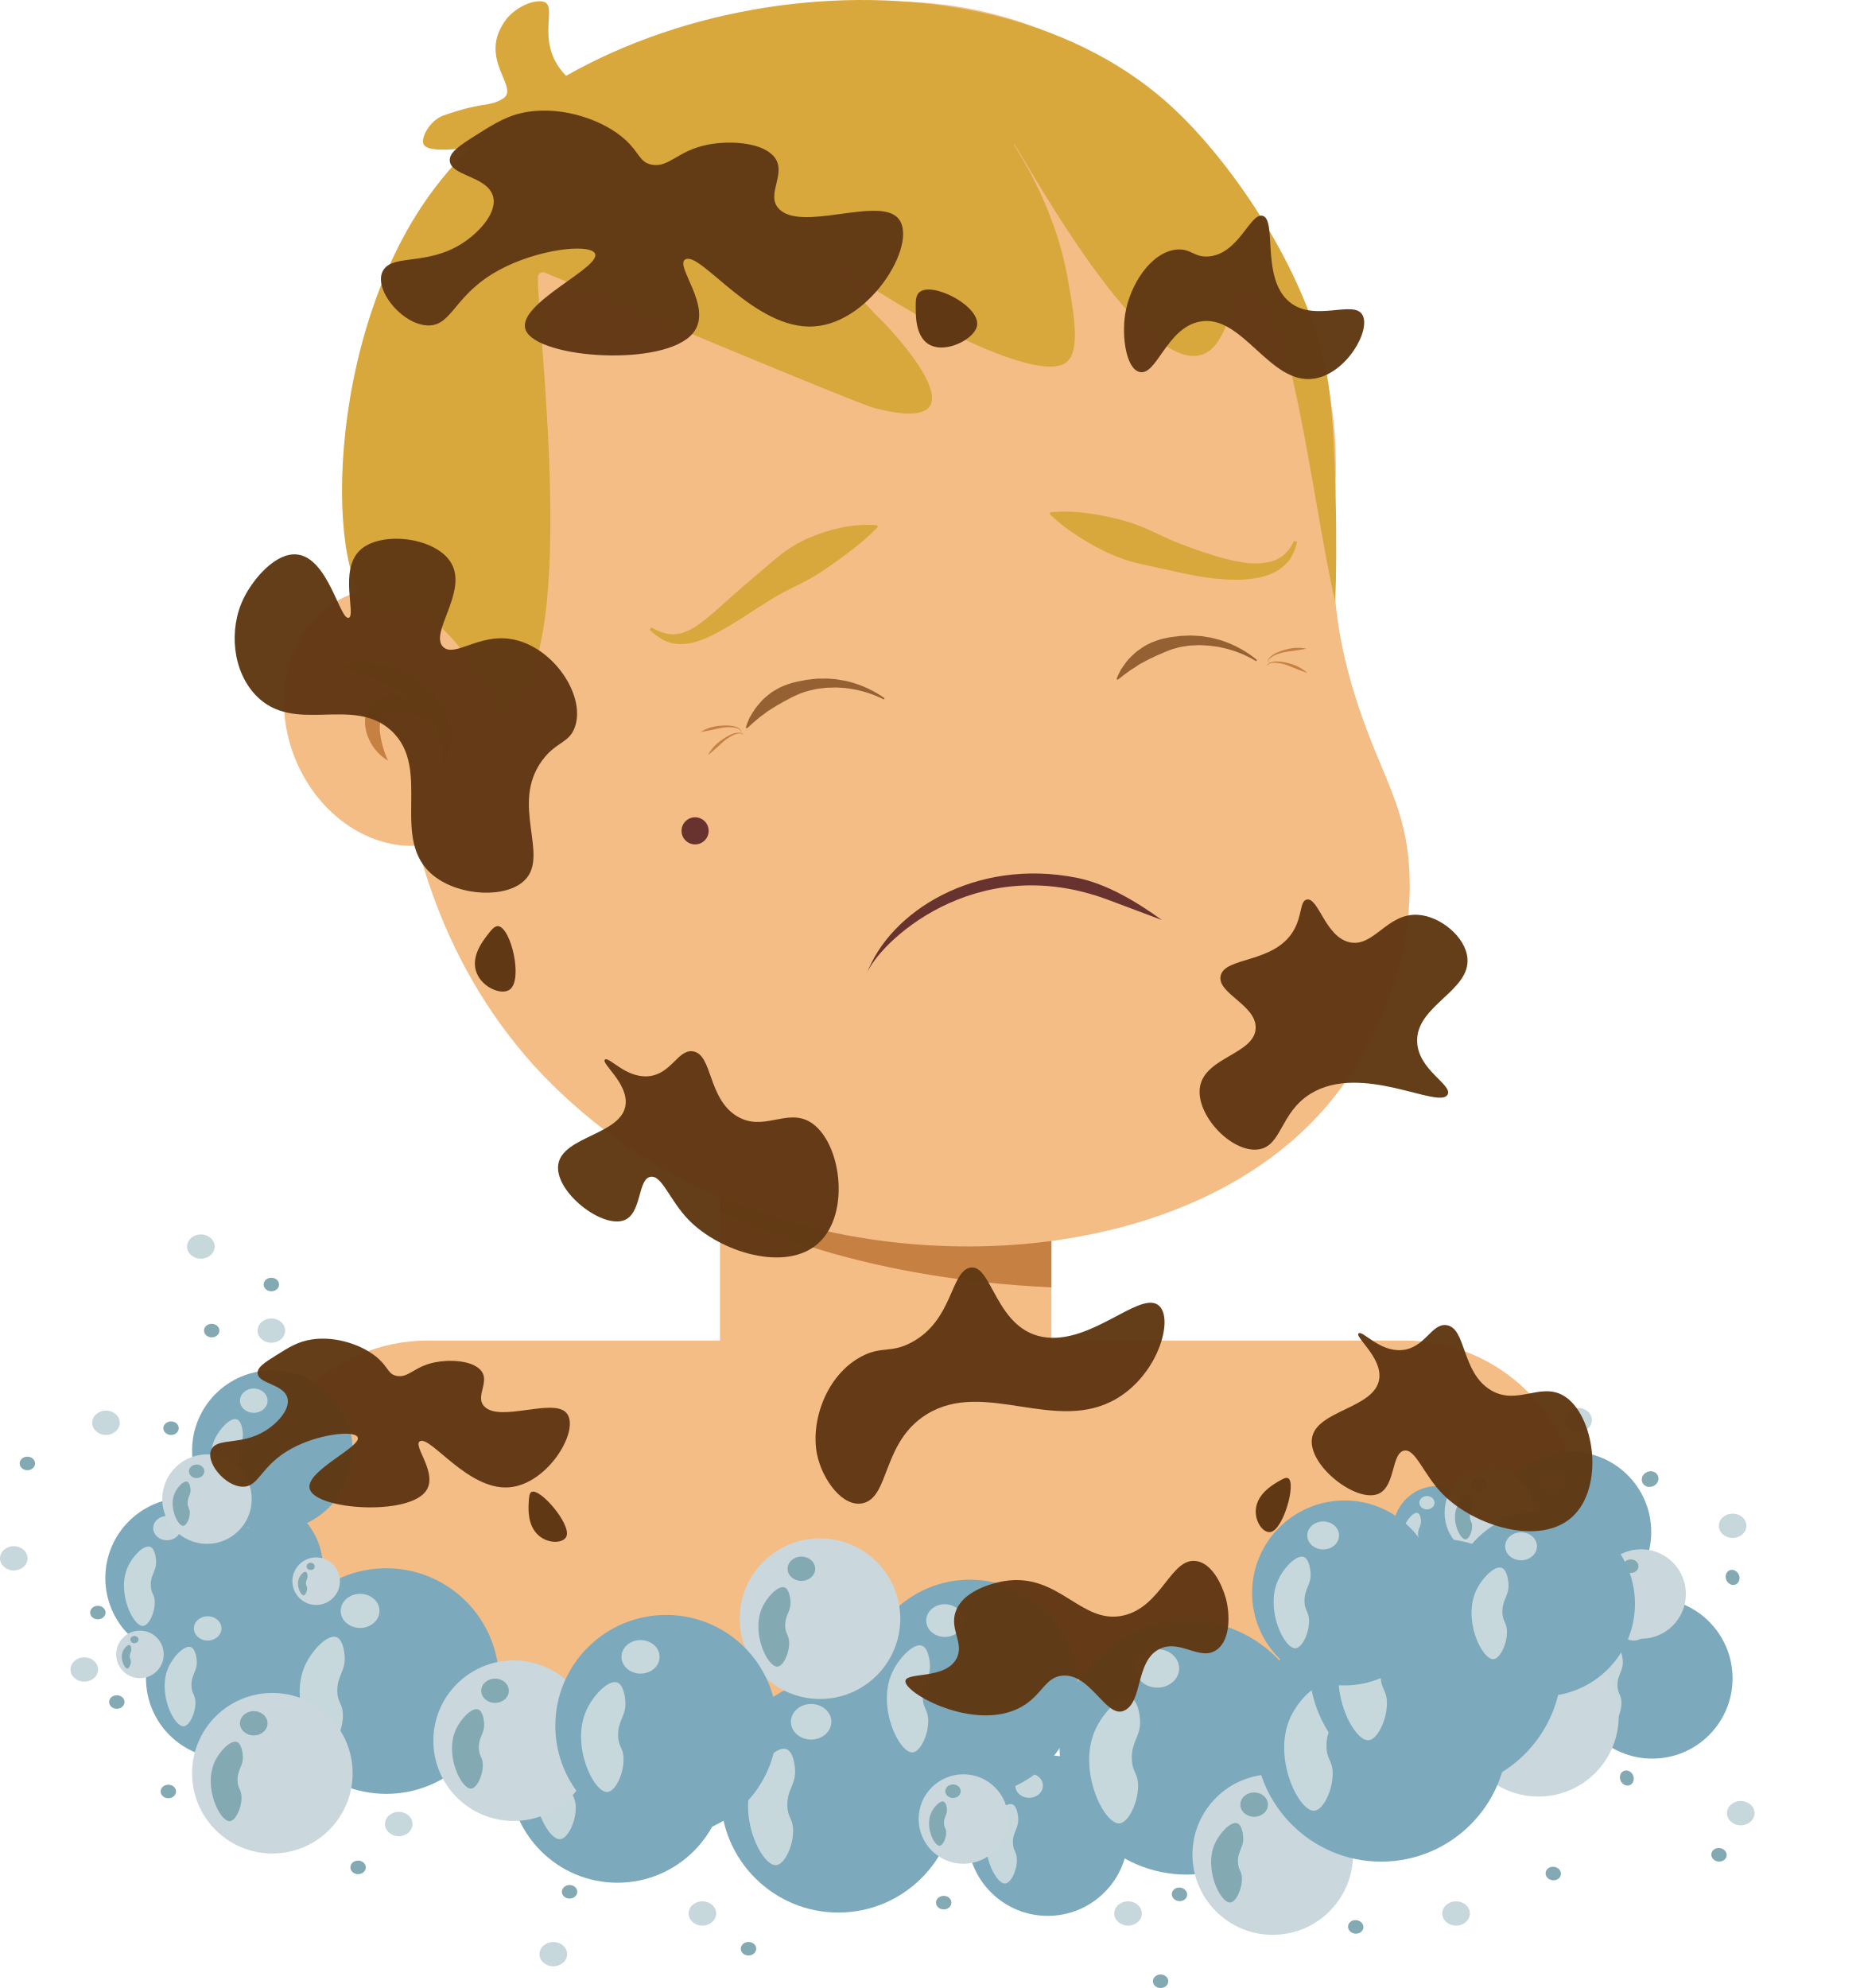
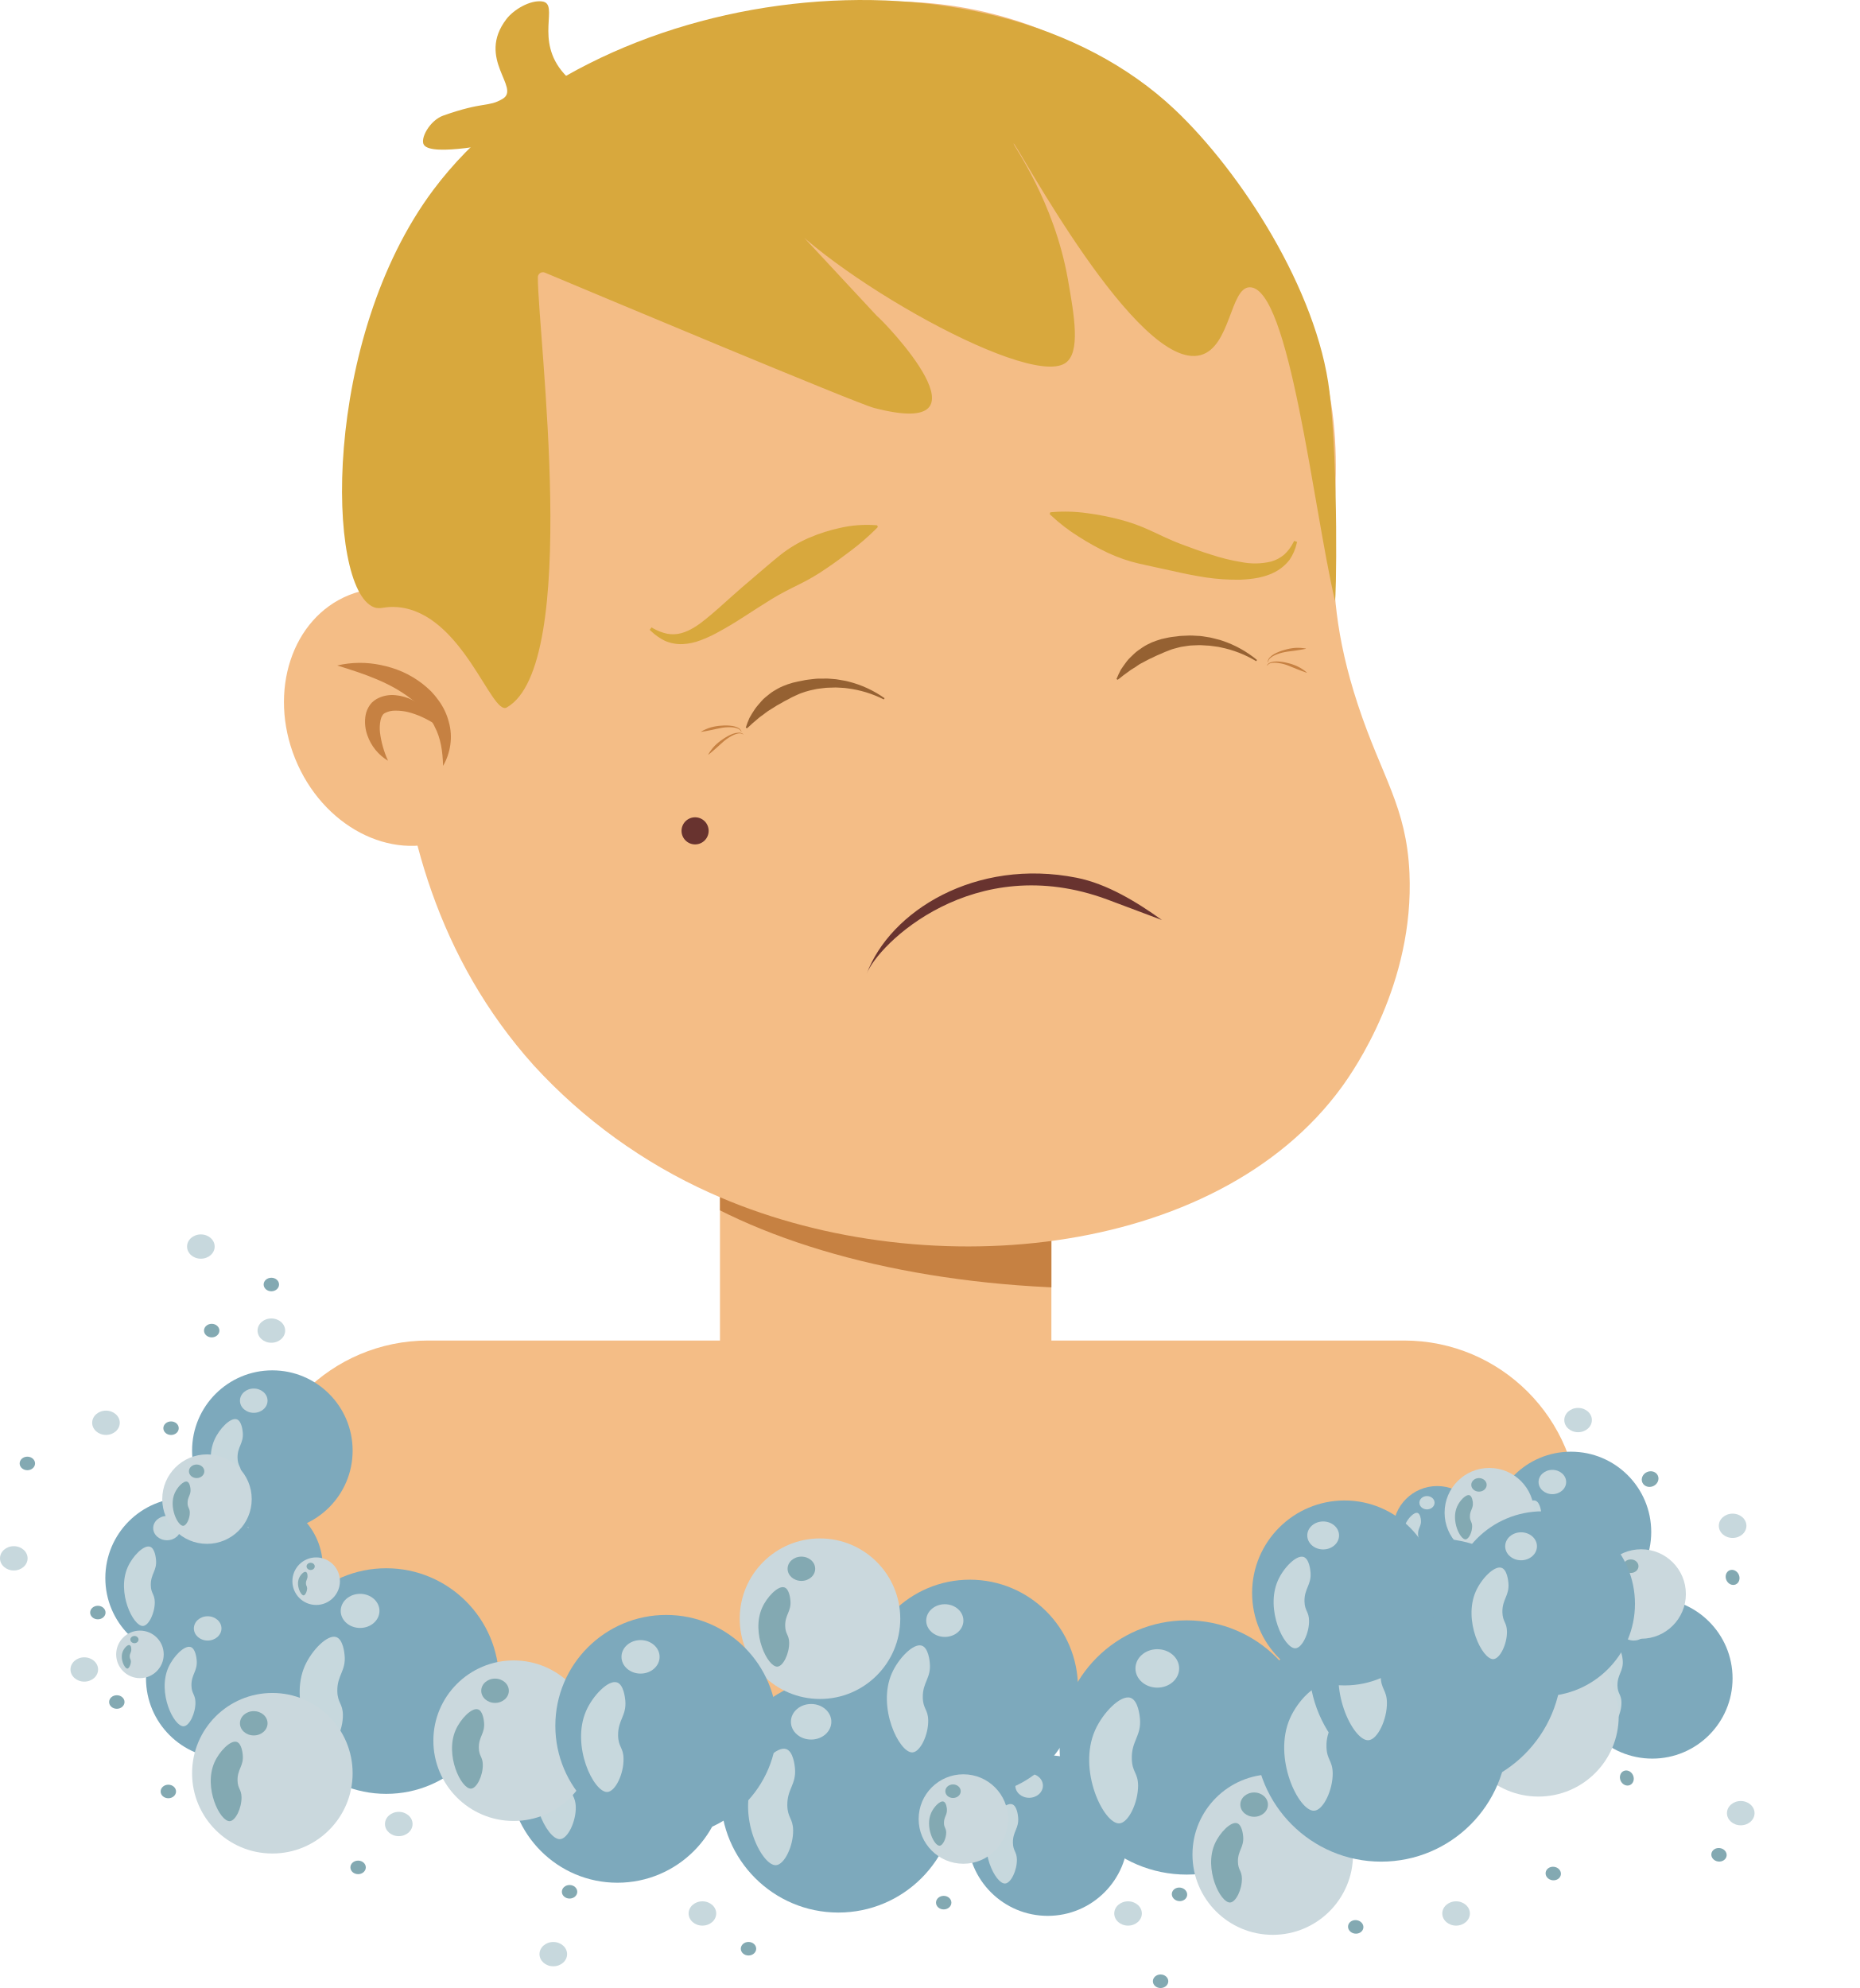
<svg xmlns="http://www.w3.org/2000/svg" viewBox="0 0 685.85 733.3">
  <defs>
-     <style>.cls-1{fill:none;}.cls-2{fill:#f4bd86;}.cls-3{clip-path:url(#clip-path);}.cls-4{fill:#c68142;}.cls-5{fill:#d8a83d;}.cls-6{fill:#68332f;}.cls-7{fill:#7da9bc;}.cls-8{fill:#c7d8dd;}.cls-9{fill:#cad8dd;}.cls-10{fill:#83a9b2;}.cls-11,.cls-12{fill:#603813;}.cls-11{opacity:0.97;}.cls-13{fill:#956132;}</style>
+     <style>.cls-1{fill:none;}.cls-2{fill:#f4bd86;}.cls-3{clip-path:url(#clip-path);}.cls-4{fill:#c68142;}.cls-5{fill:#d8a83d;}.cls-6{fill:#68332f;}.cls-7{fill:#7da9bc;}.cls-8{fill:#c7d8dd;}.cls-9{fill:#cad8dd;}.cls-10{fill:#83a9b2;}.cls-11{fill:#956132;}</style>
    <clipPath id="clip-path">
      <ellipse class="cls-1" cx="445.22" cy="348.42" rx="241.7" ry="124.75" transform="translate(-35.87 51.49) rotate(-6.36)" />
    </clipPath>
  </defs>
  <g id="דוש">
    <rect class="cls-2" x="265.57" y="381.47" width="122.24" height="141" />
    <g class="cls-3">
      <rect class="cls-4" x="265.57" y="357.47" width="122.24" height="176" />
    </g>
    <path class="cls-2" d="M196.89,393c-71-79.07-49.64-192-43-227,6.91-36.46,13-68.53,39-100C231.53,19.2,304-14,372.89,7c69.29,21.09,109.69,89.34,118,141,6.25,38.87-6.88,60.81,10,112,8.82,26.74,17.89,37.4,19,62,1.83,40.78-20.39,72.67-25,79-46.43,63.74-155.89,73.83-233,39A198.64,198.64,0,0,1,196.89,393Z" />
    <ellipse class="cls-2" cx="146.89" cy="264.47" rx="41" ry="48.5" transform="translate(-88.45 74.38) rotate(-22.02)" />
-     <path class="cls-4" d="M124.39,245.47a37,37,0,0,1,16.15-.15,39.74,39.74,0,0,1,7.92,2.49,36.35,36.35,0,0,1,7.27,4.33A39.16,39.16,0,0,1,159,255a31.57,31.57,0,0,1,2.77,3.35,23.25,23.25,0,0,1,3.76,7.87,20.44,20.44,0,0,1,.57,8.53,21.25,21.25,0,0,1-2.67,7.75c-.13-5.39-.9-10.31-3.07-14.39a9.31,9.31,0,0,0-.82-1.52c-.31-.48-.57-1-.89-1.46a30.3,30.3,0,0,0-2.12-2.7c-.7-.89-1.58-1.67-2.37-2.49s-1.7-1.58-2.68-2.24c-.47-.35-.91-.73-1.4-1.07l-1.47-1c-1-.7-2-1.23-3.06-1.87a69,69,0,0,0-6.58-3.19C134.37,248.61,129.53,247.08,124.39,245.47Z" />
+     <path class="cls-4" d="M124.39,245.47a37,37,0,0,1,16.15-.15,39.74,39.74,0,0,1,7.92,2.49,36.35,36.35,0,0,1,7.27,4.33A39.16,39.16,0,0,1,159,255a31.57,31.57,0,0,1,2.77,3.35,23.25,23.25,0,0,1,3.76,7.87,20.44,20.44,0,0,1,.57,8.53,21.25,21.25,0,0,1-2.67,7.75c-.13-5.39-.9-10.31-3.07-14.39a9.31,9.31,0,0,0-.82-1.52c-.31-.48-.57-1-.89-1.46a30.3,30.3,0,0,0-2.12-2.7c-.7-.89-1.58-1.67-2.37-2.49s-1.7-1.57-2.68-2.24c-.47-.35-.91-.73-1.4-1.07l-1.47-1c-1-.7-2-1.23-3.06-1.87a69,69,0,0,0-6.58-3.19C134.37,248.61,129.53,247.08,124.39,245.47Z" />
    <path class="cls-4" d="M143.13,280.61a17.65,17.65,0,0,1-7.61-9.36,14.79,14.79,0,0,1-.79-6.63,10.65,10.65,0,0,1,.36-1.82,10.13,10.13,0,0,1,.78-1.85,8.44,8.44,0,0,1,1.28-1.77,9.07,9.07,0,0,1,1.72-1.32,11.8,11.8,0,0,1,7.12-1.42,17.37,17.37,0,0,1,6.26,1.84,18.94,18.94,0,0,1,5,3.76l1,1.15c.31.4.59.82.87,1.25a15.56,15.56,0,0,1,1.41,2.64c-1.77-1-3.35-1.94-5-2.66a30.92,30.92,0,0,0-4.93-1.74,19.19,19.19,0,0,0-4.78-.55,7.84,7.84,0,0,0-3.82.88,2.11,2.11,0,0,0-.94.88,4.51,4.51,0,0,0-.39.73c-.08.31-.22.59-.28.94a14.21,14.21,0,0,0-.23,4.62A35.66,35.66,0,0,0,143.13,280.61Z" />
    <path class="cls-5" d="M323.39,116.47c2.91,2.32,45,46-1,34-6.65-1.74-104.16-42.67-121.41-49.91a1.87,1.87,0,0,0-2.59,1.72c0,21.33,16,143.19-11.5,158.69-5.61,3.16-16.3-34.74-40-37-5.13-.49-6.39,1-9,0-17.57-6.94-19.25-98.9,22-154,57.87-77.31,203.68-95.51,273.5-29.5,24.26,22.94,52.5,66.5,57,104,3.37,28.08,2.49,79.09,2,77-8-34-16.73-115.91-31.5-115.5-7.14.19-7,22-18,25-23.29,6.41-68.12-78.55-69-78-.46.28,14.86,20.89,20,50,2.38,13.51,4.8,27.22-1,31-14.7,9.55-95.5-37.5-109.5-60.5" />
    <path class="cls-5" d="M188.81,52.12c-5.73.52-29.3,5.75-32.42,1.35-1.56-2.2,2.05-9,7.09-10.83,15.06-5.33,16.55-3,21.91-6.17,6.83-4.07-9.81-14.74,1.39-29.41C189.55,3.43,195.64-.07,200,.53c6.54.92-3.11,14.24,8.1,26.69,8.2,9.1,20.49,10.18,19.25,14.82C225.49,48.83,198,51.3,188.81,52.12Z" />
    <path class="cls-5" d="M478.28,200.49a17.61,17.61,0,0,1-2.62,6,16.44,16.44,0,0,1-5.18,4.4l-1.54.76-1.6.59a13.62,13.62,0,0,1-1.62.48c-.54.13-1.09.31-1.63.39-1.09.19-2.2.41-3.29.49s-2.18.2-3.27.23a78.52,78.52,0,0,1-12.8-.84c-4.18-.64-8.27-1.48-12.33-2.41s-8.14-1.72-12.16-2.66a58.37,58.37,0,0,1-11.6-4,98.27,98.27,0,0,1-10.81-6,65.06,65.06,0,0,1-10.13-7.79l-.52-.5.24-.66.71-.07a58.57,58.57,0,0,1,12.82.38,99.17,99.17,0,0,1,12.1,2.36,64.87,64.87,0,0,1,11.38,4.1c3.65,1.7,7.27,3.47,11,4.88s7.44,2.78,11.19,3.93a71.84,71.84,0,0,0,11.27,2.78,25.54,25.54,0,0,0,11-.2,13.12,13.12,0,0,0,4.74-2.5,15.57,15.57,0,0,0,3.43-4.54l.31-.58,1.08.38Z" />
    <path class="cls-5" d="M240.91,231.77a18.31,18.31,0,0,0,5.22,2,11.48,11.48,0,0,0,5.16-.22c3.31-.89,6.36-3,9.29-5.4s5.85-5,8.78-7.66,6-5.27,9.07-7.87,6.16-5.32,9.37-7.89a47.56,47.56,0,0,1,10.57-6.33,62.15,62.15,0,0,1,11.83-3.75,44.21,44.21,0,0,1,12.64-.94l.72.06.23.64-.5.52a88.43,88.43,0,0,1-9.3,8.09c-3.14,2.37-6.23,4.68-9.4,6.8a76.75,76.75,0,0,1-9.85,5.75c-3.44,1.71-6.92,3.43-10.22,5.48s-6.61,4.16-9.94,6.33-6.8,4.26-10.46,6.22a47.75,47.75,0,0,1-5.8,2.61,21.16,21.16,0,0,1-6.48,1.38,15,15,0,0,1-6.56-1.2,20.75,20.75,0,0,1-5.16-3.62l-.48-.45.7-.9Z" />
    <path class="cls-6" d="M319.65,359.29c4.06-10.94,39.48-45.79,88.82-27.48l20.13,7.56c-9.34-6.71-20.31-13.38-31.43-15.59-37.27-7.42-68.91,12.31-77.52,35.51" />
    <circle class="cls-6" cx="256.39" cy="306.47" r="5" />
    <rect class="cls-2" x="93.39" y="494.47" width="489" height="142.17" rx="64.5" />
    <circle class="cls-7" cx="93.46" cy="578.08" r="25.61" />
    <path class="cls-8" d="M79.86,593.37c-3.11.15-8.44-10.7-4.87-18.75,1.55-3.52,5.1-7.16,7.09-6.54,1.6.5,1.89,3.65,1.94,4.19.32,3.51-1.73,4.48-1.66,8.09,0,2.71,1.22,2.79,1.26,5.38C83.68,589.13,81.74,593.29,79.86,593.37Z" />
    <ellipse class="cls-8" cx="87.53" cy="562.15" rx="4.4" ry="3.87" />
    <circle class="cls-7" cx="68.46" cy="582.08" r="29.61" />
    <path class="cls-8" d="M52.73,599.76c-3.59.17-9.75-12.37-5.63-21.68,1.8-4.07,5.9-8.28,8.2-7.56,1.85.57,2.19,4.21,2.25,4.84.37,4.06-2,5.19-1.93,9.36.06,3.13,1.42,3.23,1.47,6.22C57.15,594.85,54.91,599.66,52.73,599.76Z" />
    <ellipse class="cls-8" cx="61.6" cy="563.66" rx="5.09" ry="4.48" />
    <circle class="cls-7" cx="83.46" cy="619.08" r="29.61" />
    <path class="cls-8" d="M67.73,636.76c-3.59.17-9.75-12.37-5.63-21.68,1.8-4.07,5.9-8.28,8.2-7.56,1.85.57,2.19,4.21,2.25,4.84.37,4.06-2,5.19-1.93,9.36.06,3.13,1.42,3.23,1.47,6.22C72.15,631.85,69.91,636.66,67.73,636.76Z" />
    <ellipse class="cls-8" cx="76.6" cy="600.66" rx="5.09" ry="4.48" />
    <circle class="cls-7" cx="386.46" cy="677.08" r="29.61" />
    <path class="cls-8" d="M370.73,694.76c-3.59.17-9.75-12.37-5.63-21.68,1.8-4.07,5.9-8.28,8.2-7.56,1.85.57,2.19,4.21,2.25,4.84.37,4.06-2,5.19-1.93,9.36.06,3.13,1.42,3.23,1.47,6.22C375.15,689.85,372.91,694.66,370.73,694.76Z" />
    <ellipse class="cls-8" cx="379.6" cy="658.66" rx="5.09" ry="4.48" />
    <circle class="cls-7" cx="609.46" cy="619.08" r="29.61" />
    <path class="cls-8" d="M593.73,636.76c-3.59.17-9.75-12.37-5.63-21.68,1.8-4.07,5.9-8.28,8.2-7.56,1.85.57,2.19,4.21,2.25,4.84.37,4.06-2,5.19-1.93,9.36.06,3.13,1.42,3.23,1.47,6.22C598.15,631.85,595.91,636.66,593.73,636.76Z" />
    <ellipse class="cls-8" cx="602.6" cy="600.66" rx="5.09" ry="4.48" />
    <circle class="cls-7" cx="579.46" cy="565.08" r="29.61" />
    <path class="cls-8" d="M563.73,582.76c-3.59.17-9.75-12.37-5.63-21.68,1.8-4.07,5.9-8.28,8.2-7.56,1.85.57,2.19,4.21,2.25,4.84.37,4.06-2,5.19-1.93,9.36.06,3.13,1.42,3.23,1.47,6.22C568.15,577.85,565.91,582.66,563.73,582.76Z" />
    <ellipse class="cls-8" cx="572.6" cy="546.66" rx="5.09" ry="4.48" />
    <circle class="cls-7" cx="142.46" cy="620.08" r="41.61" />
    <path class="cls-8" d="M120.36,644.93c-5,.23-13.7-17.39-7.91-30.47,2.53-5.72,8.29-11.63,11.52-10.62,2.6.8,3.07,5.92,3.15,6.8.53,5.71-2.8,7.29-2.7,13.14.08,4.41,2,4.55,2.06,8.75C126.57,638,123.42,644.79,120.36,644.93Z" />
    <ellipse class="cls-8" cx="132.82" cy="594.2" rx="7.15" ry="6.29" />
    <circle class="cls-7" cx="530.12" cy="564.42" r="16.27" />
    <path class="cls-8" d="M521.48,574.13c-2,.1-5.36-6.79-3.1-11.91,1-2.23,3.24-4.55,4.51-4.15,1,.31,1.2,2.31,1.23,2.66.21,2.23-1.1,2.85-1.06,5.14,0,1.72.78,1.77.81,3.42C523.9,571.44,522.67,574.08,521.48,574.13Z" />
    <ellipse class="cls-8" cx="526.35" cy="554.3" rx="2.8" ry="2.46" />
    <circle class="cls-7" cx="100.46" cy="535.08" r="29.61" />
    <path class="cls-8" d="M84.73,552.76c-3.59.17-9.75-12.37-5.63-21.68,1.8-4.07,5.9-8.28,8.2-7.56,1.85.57,2.19,4.21,2.25,4.84.37,4.06-2,5.19-1.93,9.36.06,3.13,1.42,3.23,1.47,6.22C89.15,547.85,86.91,552.66,84.73,552.76Z" />
    <ellipse class="cls-8" cx="93.6" cy="516.66" rx="5.09" ry="4.48" />
    <circle class="cls-7" cx="309.23" cy="662.08" r="43.39" />
    <path class="cls-8" d="M286.2,688c-5.27.24-14.3-18.13-8.26-31.77,2.64-6,8.65-12.13,12-11.08,2.71.84,3.2,6.18,3.29,7.1.54,6-2.93,7.6-2.82,13.7.08,4.6,2.07,4.74,2.14,9.12C292.67,680.8,289.38,687.84,286.2,688Z" />
    <ellipse class="cls-8" cx="299.19" cy="635.1" rx="7.46" ry="6.56" />
    <circle class="cls-7" cx="437.73" cy="644.58" r="46.89" />
    <path class="cls-8" d="M412.84,672.58c-5.7.26-15.45-19.59-8.92-34.34,2.85-6.44,9.34-13.1,13-12,2.93.91,3.46,6.67,3.56,7.67.59,6.42-3.17,8.2-3,14.8.09,5,2.24,5.12,2.32,9.86C419.83,664.81,416.28,672.42,412.84,672.58Z" />
    <ellipse class="cls-8" cx="426.88" cy="615.42" rx="8.06" ry="7.09" />
    <circle class="cls-7" cx="357.73" cy="622.58" r="39.89" />
    <path class="cls-8" d="M336.55,646.4c-4.84.22-13.13-16.67-7.58-29.21,2.42-5.48,7.94-11.15,11-10.18,2.49.77,2.95,5.68,3,6.53.5,5.46-2.7,7-2.59,12.59.07,4.23,1.9,4.35,2,8.39C342.5,639.79,339.49,646.26,336.55,646.4Z" />
    <ellipse class="cls-8" cx="348.5" cy="597.77" rx="6.86" ry="6.03" />
    <circle class="cls-7" cx="227.73" cy="654.58" r="39.89" />
    <path class="cls-8" d="M206.55,678.4c-4.84.22-13.13-16.67-7.58-29.21,2.42-5.48,7.94-11.15,11-10.18,2.49.77,3,5.68,3,6.53.5,5.46-2.7,7-2.59,12.59.07,4.23,1.9,4.35,2,8.39C212.5,671.79,209.49,678.26,206.55,678.4Z" />
    <ellipse class="cls-8" cx="218.5" cy="629.77" rx="6.86" ry="6.03" />
    <circle class="cls-9" cx="302.46" cy="597.08" r="29.61" />
    <path class="cls-10" d="M286.73,614.76c-3.59.17-9.75-12.37-5.63-21.68,1.8-4.07,5.9-8.28,8.2-7.56,1.85.57,2.19,4.21,2.25,4.84.37,4.06-2,5.19-1.93,9.36.06,3.13,1.42,3.23,1.47,6.22C291.15,609.85,288.91,614.66,286.73,614.76Z" />
    <ellipse class="cls-10" cx="295.6" cy="578.66" rx="5.09" ry="4.48" />
    <circle class="cls-9" cx="355.35" cy="670.97" r="16.5" />
    <path class="cls-10" d="M346.58,680.82c-2,.09-5.43-6.9-3.13-12.08,1-2.27,3.28-4.61,4.57-4.21,1,.32,1.21,2.34,1.25,2.7.2,2.26-1.12,2.88-1.08,5.21,0,1.74.79,1.8.82,3.46C349.05,678.09,347.8,680.76,346.58,680.82Z" />
    <ellipse class="cls-10" cx="351.53" cy="660.71" rx="2.84" ry="2.5" />
    <circle class="cls-9" cx="549.35" cy="557.97" r="16.5" />
    <path class="cls-10" d="M540.58,567.82c-2,.09-5.43-6.9-3.13-12.08,1-2.27,3.28-4.61,4.57-4.21,1,.32,1.21,2.34,1.25,2.7.2,2.26-1.12,2.88-1.08,5.21,0,1.74.79,1.8.82,3.46C543.05,565.09,541.8,567.76,540.58,567.82Z" />
    <ellipse class="cls-10" cx="545.53" cy="547.71" rx="2.84" ry="2.5" />
    <circle class="cls-9" cx="116.62" cy="583.24" r="8.77" />
    <path class="cls-10" d="M112,588.48c-1.07,0-2.89-3.67-1.67-6.43.53-1.2,1.75-2.45,2.43-2.24s.65,1.25.66,1.44c.12,1.2-.59,1.53-.57,2.77,0,.93.42,1,.44,1.84C113.27,587,112.6,588.45,112,588.48Z" />
    <ellipse class="cls-10" cx="114.59" cy="577.78" rx="1.51" ry="1.33" />
    <circle class="cls-9" cx="51.62" cy="610.24" r="8.77" />
    <path class="cls-10" d="M47,615.48c-1.07,0-2.89-3.67-1.67-6.43.53-1.2,1.75-2.45,2.43-2.24s.65,1.25.66,1.44c.12,1.2-.59,1.53-.57,2.77,0,.93.42,1,.44,1.84C48.27,614,47.6,615.45,47,615.48Z" />
    <ellipse class="cls-10" cx="49.59" cy="604.78" rx="1.51" ry="1.33" />
    <circle class="cls-9" cx="605.35" cy="587.97" r="16.5" />
    <path class="cls-10" d="M596.58,597.82c-2,.09-5.43-6.9-3.13-12.08,1-2.27,3.28-4.61,4.57-4.21,1,.32,1.21,2.34,1.25,2.7.2,2.26-1.12,2.88-1.08,5.21,0,1.74.79,1.8.82,3.46C599.05,595.09,597.8,597.76,596.58,597.82Z" />
    <ellipse class="cls-10" cx="601.53" cy="577.71" rx="2.84" ry="2.5" />
    <circle class="cls-9" cx="76.35" cy="552.97" r="16.5" />
    <path class="cls-10" d="M67.58,562.82c-2,.09-5.43-6.9-3.13-12.08,1-2.27,3.28-4.61,4.57-4.21,1,.32,1.21,2.34,1.25,2.7.2,2.26-1.12,2.88-1.08,5.21,0,1.74.79,1.8.82,3.46C70.05,560.09,68.8,562.76,67.58,562.82Z" />
    <ellipse class="cls-10" cx="72.53" cy="542.71" rx="2.84" ry="2.5" />
    <circle class="cls-9" cx="189.46" cy="642.08" r="29.61" />
    <path class="cls-10" d="M173.73,659.76c-3.59.17-9.75-12.37-5.63-21.68,1.8-4.07,5.9-8.28,8.2-7.56,1.85.57,2.19,4.21,2.25,4.84.37,4.06-2,5.19-1.93,9.36.06,3.13,1.42,3.23,1.47,6.22C178.15,654.85,175.91,659.66,173.73,659.76Z" />
    <ellipse class="cls-10" cx="182.6" cy="623.66" rx="5.09" ry="4.48" />
    <circle class="cls-9" cx="469.46" cy="684.08" r="29.61" />
    <path class="cls-10" d="M453.73,701.76c-3.59.17-9.75-12.37-5.63-21.68,1.8-4.07,5.9-8.28,8.2-7.56,1.85.57,2.19,4.21,2.25,4.84.37,4.06-2,5.19-1.93,9.36.06,3.13,1.42,3.23,1.47,6.22C458.15,696.85,455.91,701.66,453.73,701.76Z" />
    <ellipse class="cls-10" cx="462.6" cy="665.66" rx="5.09" ry="4.48" />
    <circle class="cls-9" cx="100.46" cy="654.08" r="29.61" />
    <path class="cls-10" d="M84.73,671.76c-3.59.17-9.75-12.37-5.63-21.68,1.8-4.07,5.9-8.28,8.2-7.56,1.85.57,2.19,4.21,2.25,4.84.37,4.06-2,5.19-1.93,9.36.06,3.13,1.42,3.23,1.47,6.22C89.15,666.85,86.91,671.66,84.73,671.76Z" />
    <ellipse class="cls-10" cx="93.6" cy="635.66" rx="5.09" ry="4.48" />
    <circle class="cls-9" cx="567.46" cy="633.08" r="29.61" />
    <path class="cls-10" d="M551.73,650.76c-3.59.17-9.75-12.37-5.63-21.68,1.8-4.07,5.9-8.28,8.2-7.56,1.85.57,2.19,4.21,2.25,4.84.37,4.06-2,5.19-1.93,9.36.06,3.13,1.42,3.23,1.47,6.22C556.15,645.85,553.91,650.66,551.73,650.76Z" />
    <ellipse class="cls-10" cx="560.6" cy="614.66" rx="5.09" ry="4.48" />
    <circle class="cls-7" cx="245.73" cy="636.58" r="40.89" />
    <path class="cls-8" d="M224,661c-5,.22-13.47-17.09-7.77-30,2.48-5.61,8.14-11.42,11.32-10.43,2.55.79,3,5.82,3.1,6.69.51,5.6-2.76,7.15-2.66,12.91.08,4.33,2,4.46,2,8.6C230.12,654.22,227,660.86,224,661Z" />
    <ellipse class="cls-8" cx="236.27" cy="611.15" rx="7.03" ry="6.18" />
    <circle class="cls-7" cx="509.46" cy="640.08" r="46.61" />
    <path class="cls-8" d="M484.71,667.91c-5.66.26-15.36-19.47-8.87-34.13,2.84-6.4,9.29-13,12.91-11.9,2.91.91,3.44,6.64,3.53,7.63.59,6.39-3.14,8.16-3,14.72.08,4.94,2.22,5.09,2.3,9.8C491.66,660.19,488.13,667.76,484.71,667.91Z" />
    <ellipse class="cls-8" cx="498.67" cy="611.09" rx="8.01" ry="7.05" />
    <circle class="cls-7" cx="529.46" cy="614.08" r="46.61" />
    <path class="cls-8" d="M504.71,641.91c-5.66.26-15.36-19.47-8.87-34.13,2.84-6.4,9.29-13,12.91-11.9,2.91.91,3.44,6.64,3.53,7.63.59,6.39-3.14,8.16-3,14.72.08,4.94,2.22,5.09,2.3,9.8C511.66,634.19,508.13,641.76,504.71,641.91Z" />
    <ellipse class="cls-8" cx="518.67" cy="585.09" rx="8.01" ry="7.05" />
    <circle class="cls-7" cx="495.96" cy="587.58" r="34.11" />
    <path class="cls-8" d="M477.84,608c-4.14.19-11.23-14.26-6.48-25,2.07-4.69,6.79-9.53,9.44-8.71,2.13.67,2.52,4.86,2.59,5.58.43,4.68-2.3,6-2.22,10.78.07,3.61,1.63,3.72,1.69,7.17C482.93,602.3,480.35,607.83,477.84,608Z" />
    <ellipse class="cls-8" cx="488.06" cy="566.37" rx="5.86" ry="5.16" />
    <circle class="cls-7" cx="568.96" cy="591.58" r="34.11" />
    <path class="cls-8" d="M550.84,612c-4.14.19-11.23-14.26-6.48-25,2.07-4.69,6.79-9.53,9.44-8.71,2.13.67,2.52,4.86,2.59,5.58.43,4.68-2.3,6-2.22,10.78.07,3.61,1.63,3.72,1.69,7.17C555.93,606.3,553.35,611.83,550.84,612Z" />
    <ellipse class="cls-8" cx="561.06" cy="570.37" rx="5.86" ry="5.16" />
    <ellipse class="cls-8" cx="31.09" cy="615.81" rx="5.09" ry="4.48" />
    <ellipse class="cls-8" cx="39.09" cy="524.81" rx="5.09" ry="4.48" />
    <ellipse class="cls-8" cx="147.09" cy="672.81" rx="5.09" ry="4.48" />
    <ellipse class="cls-8" cx="259.09" cy="705.81" rx="5.09" ry="4.48" />
    <ellipse class="cls-8" cx="416.09" cy="705.81" rx="5.09" ry="4.48" />
    <ellipse class="cls-8" cx="537.09" cy="705.81" rx="5.09" ry="4.48" />
    <ellipse class="cls-8" cx="582.09" cy="523.81" rx="5.09" ry="4.48" />
    <ellipse class="cls-8" cx="639.09" cy="562.81" rx="5.09" ry="4.48" />
    <ellipse class="cls-8" cx="642.09" cy="668.81" rx="5.09" ry="4.48" />
    <ellipse class="cls-8" cx="74.09" cy="459.81" rx="5.09" ry="4.48" />
    <ellipse class="cls-8" cx="204.09" cy="720.81" rx="5.09" ry="4.48" />
    <ellipse class="cls-8" cx="5.09" cy="574.81" rx="5.09" ry="4.48" />
    <ellipse class="cls-8" cx="100.09" cy="490.81" rx="5.09" ry="4.48" />
    <ellipse class="cls-10" cx="348.09" cy="701.81" rx="2.84" ry="2.5" />
    <ellipse class="cls-10" cx="428.09" cy="730.81" rx="2.84" ry="2.5" />
    <ellipse class="cls-10" cx="435.09" cy="698.81" rx="2.5" ry="2.84" transform="translate(-313.72 1040.74) rotate(-82.64)" />
    <ellipse class="cls-10" cx="500.09" cy="710.81" rx="2.5" ry="2.84" transform="translate(-268.95 1115.67) rotate(-82.64)" />
    <ellipse class="cls-10" cx="634.09" cy="681.81" rx="2.5" ry="2.84" transform="matrix(0.13, -0.99, 0.99, 0.13, -123.36, 1223.28)" />
    <ellipse class="cls-10" cx="600.09" cy="655.81" rx="2.5" ry="2.84" transform="translate(-214.63 300.24) rotate(-23.96)" />
    <ellipse class="cls-10" cx="639.09" cy="581.81" rx="2.5" ry="2.84" transform="translate(-181.21 309.7) rotate(-23.96)" />
    <ellipse class="cls-10" cx="608.67" cy="545.55" rx="3.13" ry="2.84" transform="translate(-169.11 294.22) rotate(-23.96)" />
    <ellipse class="cls-10" cx="573.09" cy="688.81" rx="2.5" ry="2.84" transform="matrix(0.13, -0.99, 0.99, 0.13, -183.49, 1168.89)" />
    <ellipse class="cls-10" cx="210.09" cy="697.81" rx="2.84" ry="2.5" />
    <ellipse class="cls-10" cx="132.09" cy="688.81" rx="2.84" ry="2.5" />
    <ellipse class="cls-10" cx="62.09" cy="660.81" rx="2.84" ry="2.5" />
    <ellipse class="cls-10" cx="43.09" cy="627.81" rx="2.84" ry="2.5" />
    <ellipse class="cls-10" cx="36.09" cy="594.81" rx="2.84" ry="2.5" />
    <ellipse class="cls-10" cx="63.09" cy="526.81" rx="2.84" ry="2.5" />
    <ellipse class="cls-10" cx="78.09" cy="490.81" rx="2.84" ry="2.5" />
    <ellipse class="cls-10" cx="10.09" cy="539.81" rx="2.84" ry="2.5" />
    <ellipse class="cls-10" cx="100.09" cy="473.81" rx="2.84" ry="2.5" />
    <ellipse class="cls-10" cx="276.09" cy="718.81" rx="2.84" ry="2.5" />
-     <path class="cls-11" d="M102,499.84c4.57-2.87,7.94-5,13-5.76,9-1.39,19.25,2.16,24.73,7.21,3.54,3.25,3.54,5.68,6.66,6.24,4.33.78,6.49-3.51,13.95-5,5.21-1.08,13-.79,16.49,2.4,4.65,4.22-2,10.1,1.9,13.93,5.67,5.66,24.33-2.83,29.8,1.92,6.24,5.41-6,26.83-20.92,27.86-15.06,1-28.67-18.94-32.66-17.05-3.07,1.46,7.19,12.21,1.9,18.74-7.09,8.74-39.41,6.53-42.48-.73-2.86-6.73,20.14-16.26,17.43-19.69-1.81-2.3-14.42-.88-24.09,4.32-11.58,6.24-12,14.15-18.07,14.17-6.76,0-14.46-9.62-11.42-14.17,2.6-3.88,11-1.11,19.66-6.48,4.71-2.94,9.74-8.47,7.93-12.73-2-4.57-10.47-4.69-10.78-8.41C94.81,504.35,97.69,502.54,102,499.84Z" />
-     <path class="cls-11" d="M176,49.59c6.63-4.17,11.52-7.25,18.87-8.37,13.15-2,28,3.14,35.92,10.46,5.14,4.73,5.14,8.25,9.67,9.07,6.29,1.14,9.43-5.1,20.26-7.32,7.57-1.56,18.84-1.15,23.94,3.48,6.76,6.14-2.82,14.67,2.77,20.24,8.23,8.21,35.33-4.11,43.28,2.79,9.06,7.85-8.73,39-30.39,40.46-21.86,1.52-41.63-27.52-47.43-24.77-4.45,2.12,10.44,17.74,2.76,27.21-10.29,12.71-57.23,9.5-61.7-1-4.14-9.78,29.25-23.63,25.33-28.61-2.63-3.34-20.95-1.28-35,6.28C167.5,108.53,167,120,158.08,120.05c-9.81,0-21-14-16.58-20.58,3.77-5.63,16-1.62,28.55-9.42,6.84-4.26,14.15-12.29,11.51-18.48-2.82-6.64-15.2-6.81-15.65-12.21C165.63,56.13,169.82,53.5,176,49.59Z" />
-     <path class="cls-11" d="M482,331.82c4.33-.93,6.78,13.65,15.73,15.73s13.91-10.83,25.29-10.11c8.29.52,17.55,8.15,18.25,16,1.1,12.22-19.11,17.47-18.54,30.9.45,10.46,13.08,15.73,11.24,19.38-2.89,5.73-31.64-11.92-50.56-.28C472,410.5,472.9,422.9,464,424c-10,1.19-23.27-13.13-21.34-23.32,2-10.75,20.05-11.9,20.5-21.35.41-8.62-14.33-12.86-12.92-19.38,1.55-7.16,19.85-4.43,27-16.85C480.4,337.54,479.43,332.37,482,331.82Z" />
-     <path class="cls-11" d="M446,94.58c11-1.09,15.07-16,19.66-15,5.53,1.32-.68,23.09,10,31.83,9.25,7.6,23.59-.91,26.86,4.71s-5.84,21.65-17.72,23.53c-16.49,2.61-26.5-24.15-42.36-21-12.22,2.4-15.81,20.19-22.15,18.55-4.91-1.27-6.57-13-5.26-21.32,1.7-10.74,9.39-22.8,18.83-23.81C439.31,91.5,440.48,95.13,446,94.58Z" />
-     <path class="cls-11" d="M336.18,495.19c15.2-8.07,14.38-25.73,21.42-27.54,8.51-2.18,9.36,23.67,28.49,25.7,16.63,1.76,33.33-15.92,40.51-12.34,7,3.5,1.34,25.5-14.81,34.94-22.41,13.11-48.71-7.45-70,5.76-16.42,10.18-13.59,30.36-23.38,32.74-7.61,1.84-15.21-8.87-17.06-18.11-2.38-11.88,3.22-28.9,16.28-35.92C325.18,496.37,328.47,499.28,336.18,495.19Z" />
-     <path class="cls-11" d="M517,498c8.61-.64,11-10,16.55-9.2,7.34,1,5.43,17.31,16.24,23.91,9.76,5.95,18.33-3,27,2.14,11.42,6.83,15.24,33.74,3.07,44.74-12,10.86-36.27,3.26-47.81-8.58-7.07-7.25-9.89-16.65-14.1-15.93-4.76.82-3.18,13.22-9.5,15.93-8.14,3.5-26.1-10.5-24.52-20.53,1.65-10.43,23.54-10.93,24.83-22.06.9-7.83-9-15.14-7.66-16.55S508.74,498.63,517,498Z" />
-     <path class="cls-11" d="M239,397c8.61-.64,11-10,16.55-9.2,7.34,1,5.43,17.31,16.24,23.91,9.76,5.95,18.33-3,27,2.14,11.42,6.83,15.24,33.74,3.07,44.74-12,10.86-36.27,3.26-47.81-8.58-7.07-7.25-9.89-16.65-14.1-15.93-4.76.82-3.18,13.22-9.5,15.93-8.14,3.5-26.1-10.5-24.52-20.53,1.65-10.43,23.54-10.93,24.83-22.06.9-7.83-9.05-15.14-7.66-16.55S230.74,397.63,239,397Z" />
-     <path class="cls-11" d="M89.89,220.66c-5.65,11.54-4.11,26.9,4.51,35.86,14.12,14.66,35.54,0,49.79,12.88,15.69,14.19-1,40.36,15.84,53.69,9.64,7.62,26.78,8.29,33.51,1.59,9.26-9.2-5.47-28,6.46-44.2,5.2-7.05,10-6.25,12.1-12.43,4-11.74-8.34-29.84-23.52-32.31-12-2-20.74,6.73-25,3-5.51-4.92,8.85-20.15,3-30.79-5.39-9.85-26.23-12.32-33.89-4.92s-1.27,24-4.07,24.86c-3.22,1-7.57-22.23-19.1-23.36C101.72,203.71,93.41,213.48,89.89,220.66Z" />
-     <path class="cls-11" d="M352.56,594.28c3.18-8.56,16.43-10.85,17.93-11.09,20.26-3.25,28.31,16.36,44,12.68,14.27-3.35,17.44-21.8,27.05-20,7.29,1.4,10.44,13,10.7,14,1.4,5.39,1.77,15-3.46,18.69-6.15,4.35-13.44-4.08-21.08-.31-9.05,4.45-6,19.8-13.21,22.81-6.5,2.69-12.13-13.61-22.33-13-6.77.41-7.67,7.37-15.73,11.72-16.92,9.13-43.17-5.3-42.46-9.82.51-3.26,14.86-.42,18.87-8.24C355.78,606,350.07,601,352.56,594.28Z" />
-     <path class="cls-12" d="M179.53,345.23c-1.67,2.19-6.08,8-3.65,13.79,2.23,5.37,9.21,8.17,12.13,6,5-3.59.45-22.89-4.24-23.4C182.36,341.51,181.17,343.08,179.53,345.23Z" />
-     <path class="cls-12" d="M195,554.54c-.11,2.26-.39,8.27,3.67,11.83,3.74,3.28,9.38,2.9,10.31.23,1.58-4.53-9.65-17.62-12.84-16.31C195.2,550.68,195.12,552.31,195,554.54Z" />
-     <path class="cls-12" d="M471.06,546.74c-1.94,1.17-7.09,4.28-7.79,9.63-.64,4.94,2.81,9.41,5.55,8.7,4.65-1.21,9.27-17.83,6.4-19.75C474.36,544.74,473,545.59,471.06,546.74Z" />
-     <path class="cls-12" d="M337.78,114.42c.05,3.16.18,11.55,6.73,13.41,6,1.71,14.62-3,15.79-7.29,2-7.33-16.42-16.88-21.18-12.75C337.69,109,337.73,111.31,337.78,114.42Z" />
-     <path class="cls-13" d="M326,258a41,41,0,0,0-13.5-4.11,14.44,14.44,0,0,0-1.74-.17l-1.73-.1a12.63,12.63,0,0,0-1.74,0l-1.72.05a12.34,12.34,0,0,0-1.72.14l-1.71.2c-1.14.12-2.24.45-3.36.66a32.91,32.91,0,0,0-3.24,1c-1.06.38-2.07.92-3.09,1.36-.52.21-1,.54-1.48.79s-1,.52-1.49.76-.95.57-1.44.83l-1.47.81c-.94.59-1.87,1.21-2.85,1.79s-1.8,1.36-2.77,2-1.77,1.48-2.71,2.22-1.73,1.63-2.72,2.42l-.43-.26a34.63,34.63,0,0,1,1.34-3.54c.61-1.09,1.26-2.19,2-3.26s1.61-2,2.46-3,1.9-1.75,2.9-2.57,2.12-1.47,3.25-2.09,2.34-1.11,3.55-1.53,2.46-.77,3.71-1l1.87-.37a17.2,17.2,0,0,1,1.88-.33c1.26-.12,2.5-.35,3.77-.38l1.89,0a14.75,14.75,0,0,1,1.88,0l1.88.15a13.12,13.12,0,0,1,1.86.23l1.84.32a16.38,16.38,0,0,1,1.82.39,39.7,39.7,0,0,1,13.3,6.14Z" />
-     <path class="cls-13" d="M463.35,243.88a41,41,0,0,0-13.16-5.1,12.49,12.49,0,0,0-1.71-.3l-1.73-.23a14.24,14.24,0,0,0-1.73-.14L443.3,238a14.27,14.27,0,0,0-1.73,0l-1.71.07c-1.15,0-2.27.28-3.4.41s-2.22.51-3.31.77-2.13.77-3.19,1.14c-.53.17-1,.46-1.53.67s-1,.45-1.54.65-1,.5-1.5.72l-1.52.7c-1,.52-2,1.07-3,1.58S419,246,418,246.55s-1.88,1.34-2.86,2-1.85,1.49-2.9,2.2l-.41-.29a37.84,37.84,0,0,1,1.6-3.43c.69-1,1.42-2.09,2.2-3.1s1.75-1.86,2.68-2.76,2-1.6,3.08-2.34,2.23-1.31,3.4-1.85a37.49,37.49,0,0,1,3.65-1.26c1.27-.26,2.51-.59,3.77-.76l1.9-.23a13.45,13.45,0,0,1,1.89-.19c1.27,0,2.53-.17,3.79-.1l1.89.1a14.75,14.75,0,0,1,1.88.16l1.86.3a12.87,12.87,0,0,1,1.83.36l1.82.46a13.47,13.47,0,0,1,1.78.52,39.69,39.69,0,0,1,12.81,7.11Z" />
+     <path class="cls-11" d="M326,258a41,41,0,0,0-13.5-4.11,14.44,14.44,0,0,0-1.74-.17l-1.73-.1a12.63,12.63,0,0,0-1.74,0l-1.72.05a12.34,12.34,0,0,0-1.72.14l-1.71.2c-1.14.12-2.24.45-3.36.66a32.91,32.91,0,0,0-3.24,1c-1.06.38-2.07.92-3.09,1.36-.52.21-1,.54-1.48.79s-1,.52-1.49.76-.95.57-1.44.83l-1.47.81c-.94.59-1.87,1.21-2.85,1.79s-1.8,1.36-2.77,2-1.77,1.48-2.71,2.22-1.73,1.63-2.72,2.42l-.43-.26a34.63,34.63,0,0,1,1.34-3.54c.61-1.09,1.26-2.19,2-3.26s1.61-2,2.46-3,1.9-1.75,2.9-2.57,2.12-1.47,3.25-2.09,2.34-1.11,3.55-1.53,2.46-.77,3.71-1l1.87-.37a17.2,17.2,0,0,1,1.88-.33c1.26-.12,2.5-.35,3.77-.38l1.89,0a14.75,14.75,0,0,1,1.88,0l1.88.15a13.12,13.12,0,0,1,1.86.23l1.84.32a16.38,16.38,0,0,1,1.82.39,39.7,39.7,0,0,1,13.3,6.14Z" />
+     <path class="cls-11" d="M463.35,243.88a41,41,0,0,0-13.16-5.1,12.49,12.49,0,0,0-1.71-.3l-1.73-.23a14.24,14.24,0,0,0-1.73-.14L443.3,238a14.27,14.27,0,0,0-1.73,0l-1.71.07c-1.15,0-2.27.28-3.4.41s-2.22.51-3.31.77-2.13.77-3.19,1.14c-.53.17-1,.46-1.53.67s-1,.45-1.54.65-1,.5-1.5.72l-1.52.7c-1,.52-2,1.07-3,1.58S419,246,418,246.55s-1.88,1.34-2.86,2-1.85,1.49-2.9,2.2l-.41-.29a37.84,37.84,0,0,1,1.6-3.43c.69-1,1.42-2.09,2.2-3.1s1.75-1.86,2.68-2.76,2-1.6,3.08-2.34,2.23-1.31,3.4-1.85a37.49,37.49,0,0,1,3.65-1.26c1.27-.26,2.51-.59,3.77-.76l1.9-.23a13.45,13.45,0,0,1,1.89-.19c1.27,0,2.53-.17,3.79-.1l1.89.1a14.75,14.75,0,0,1,1.88.16l1.86.3a12.87,12.87,0,0,1,1.83.36l1.82.46a13.47,13.47,0,0,1,1.78.52,39.69,39.69,0,0,1,12.81,7.11Z" />
    <path class="cls-4" d="M467.62,244.28a2.51,2.51,0,0,1,.8-1.82,7.08,7.08,0,0,1,1.6-1.24,17.57,17.57,0,0,1,3.73-1.48,19,19,0,0,1,3.93-.76,16.21,16.21,0,0,1,4,.25v.1c-1.32.29-2.61.44-3.89.65s-2.57.29-3.84.54a16.79,16.79,0,0,0-3.69,1.14,6.78,6.78,0,0,0-1.62,1,2.35,2.35,0,0,0-.91,1.61Z" />
    <path class="cls-4" d="M467.31,245.42a2.57,2.57,0,0,1,1.61-1.17,6.48,6.48,0,0,1,2-.27,17.69,17.69,0,0,1,4,.57,18.59,18.59,0,0,1,3.78,1.31,16,16,0,0,1,3.33,2.2l-.05.09c-1.28-.41-2.47-.92-3.69-1.38s-2.37-1-3.6-1.45a16.76,16.76,0,0,0-3.76-.84,6.42,6.42,0,0,0-1.91.06,2.35,2.35,0,0,0-1.59.93Z" />
    <path class="cls-4" d="M273.4,269.88a2.33,2.33,0,0,0-1.41-1.2,6.5,6.5,0,0,0-1.86-.4,16.67,16.67,0,0,0-3.86.18c-1.28.2-2.53.56-3.8.8s-2.54.53-3.87.71l0-.09a15.93,15.93,0,0,1,3.67-1.59,18.81,18.81,0,0,1,3.95-.63,17.38,17.38,0,0,1,4,.13,7,7,0,0,1,1.93.61,2.61,2.61,0,0,1,1.37,1.44Z" />
    <path class="cls-4" d="M274.11,270.89a2.37,2.37,0,0,0-1.82-.33,6.2,6.2,0,0,0-1.81.59,17.11,17.11,0,0,0-3.26,2.07c-1,.82-1.91,1.75-2.89,2.59s-1.93,1.74-3,2.55l-.08-.06a16,16,0,0,1,2.39-3.21,19.31,19.31,0,0,1,3.11-2.51,17.71,17.71,0,0,1,3.54-1.9,6.93,6.93,0,0,1,2-.42,2.52,2.52,0,0,1,1.91.56Z" />
  </g>
</svg>
